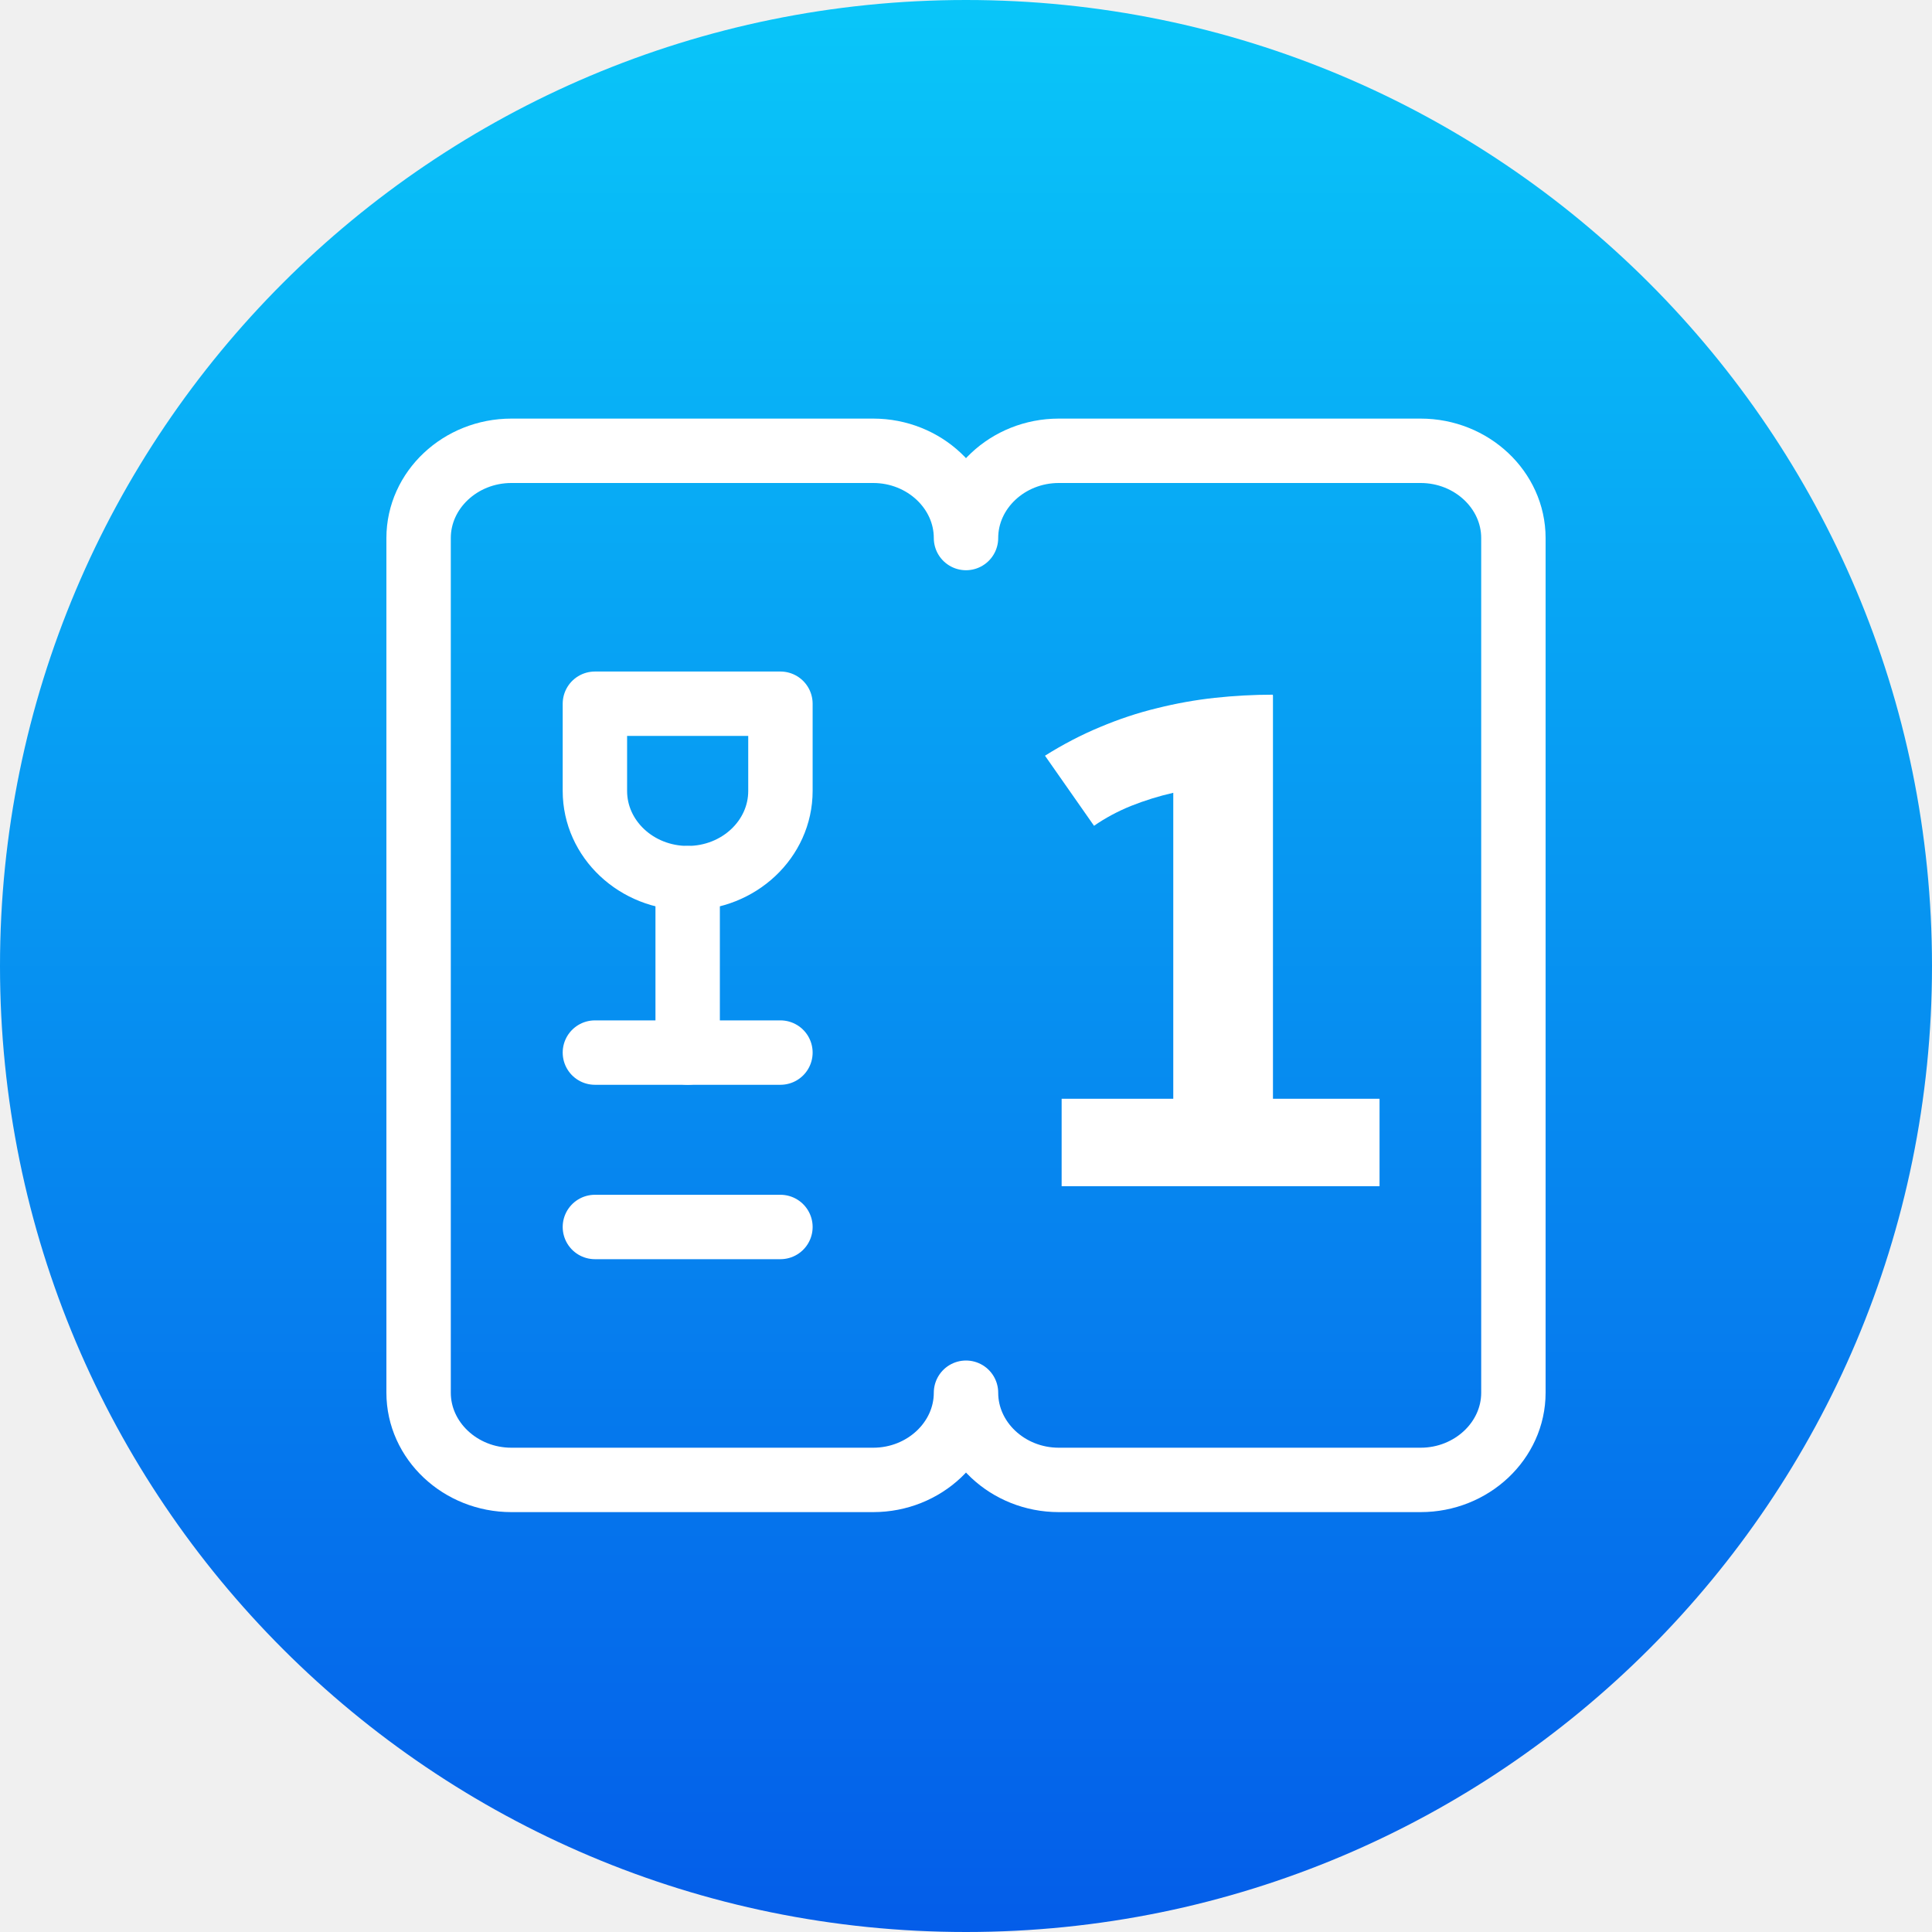
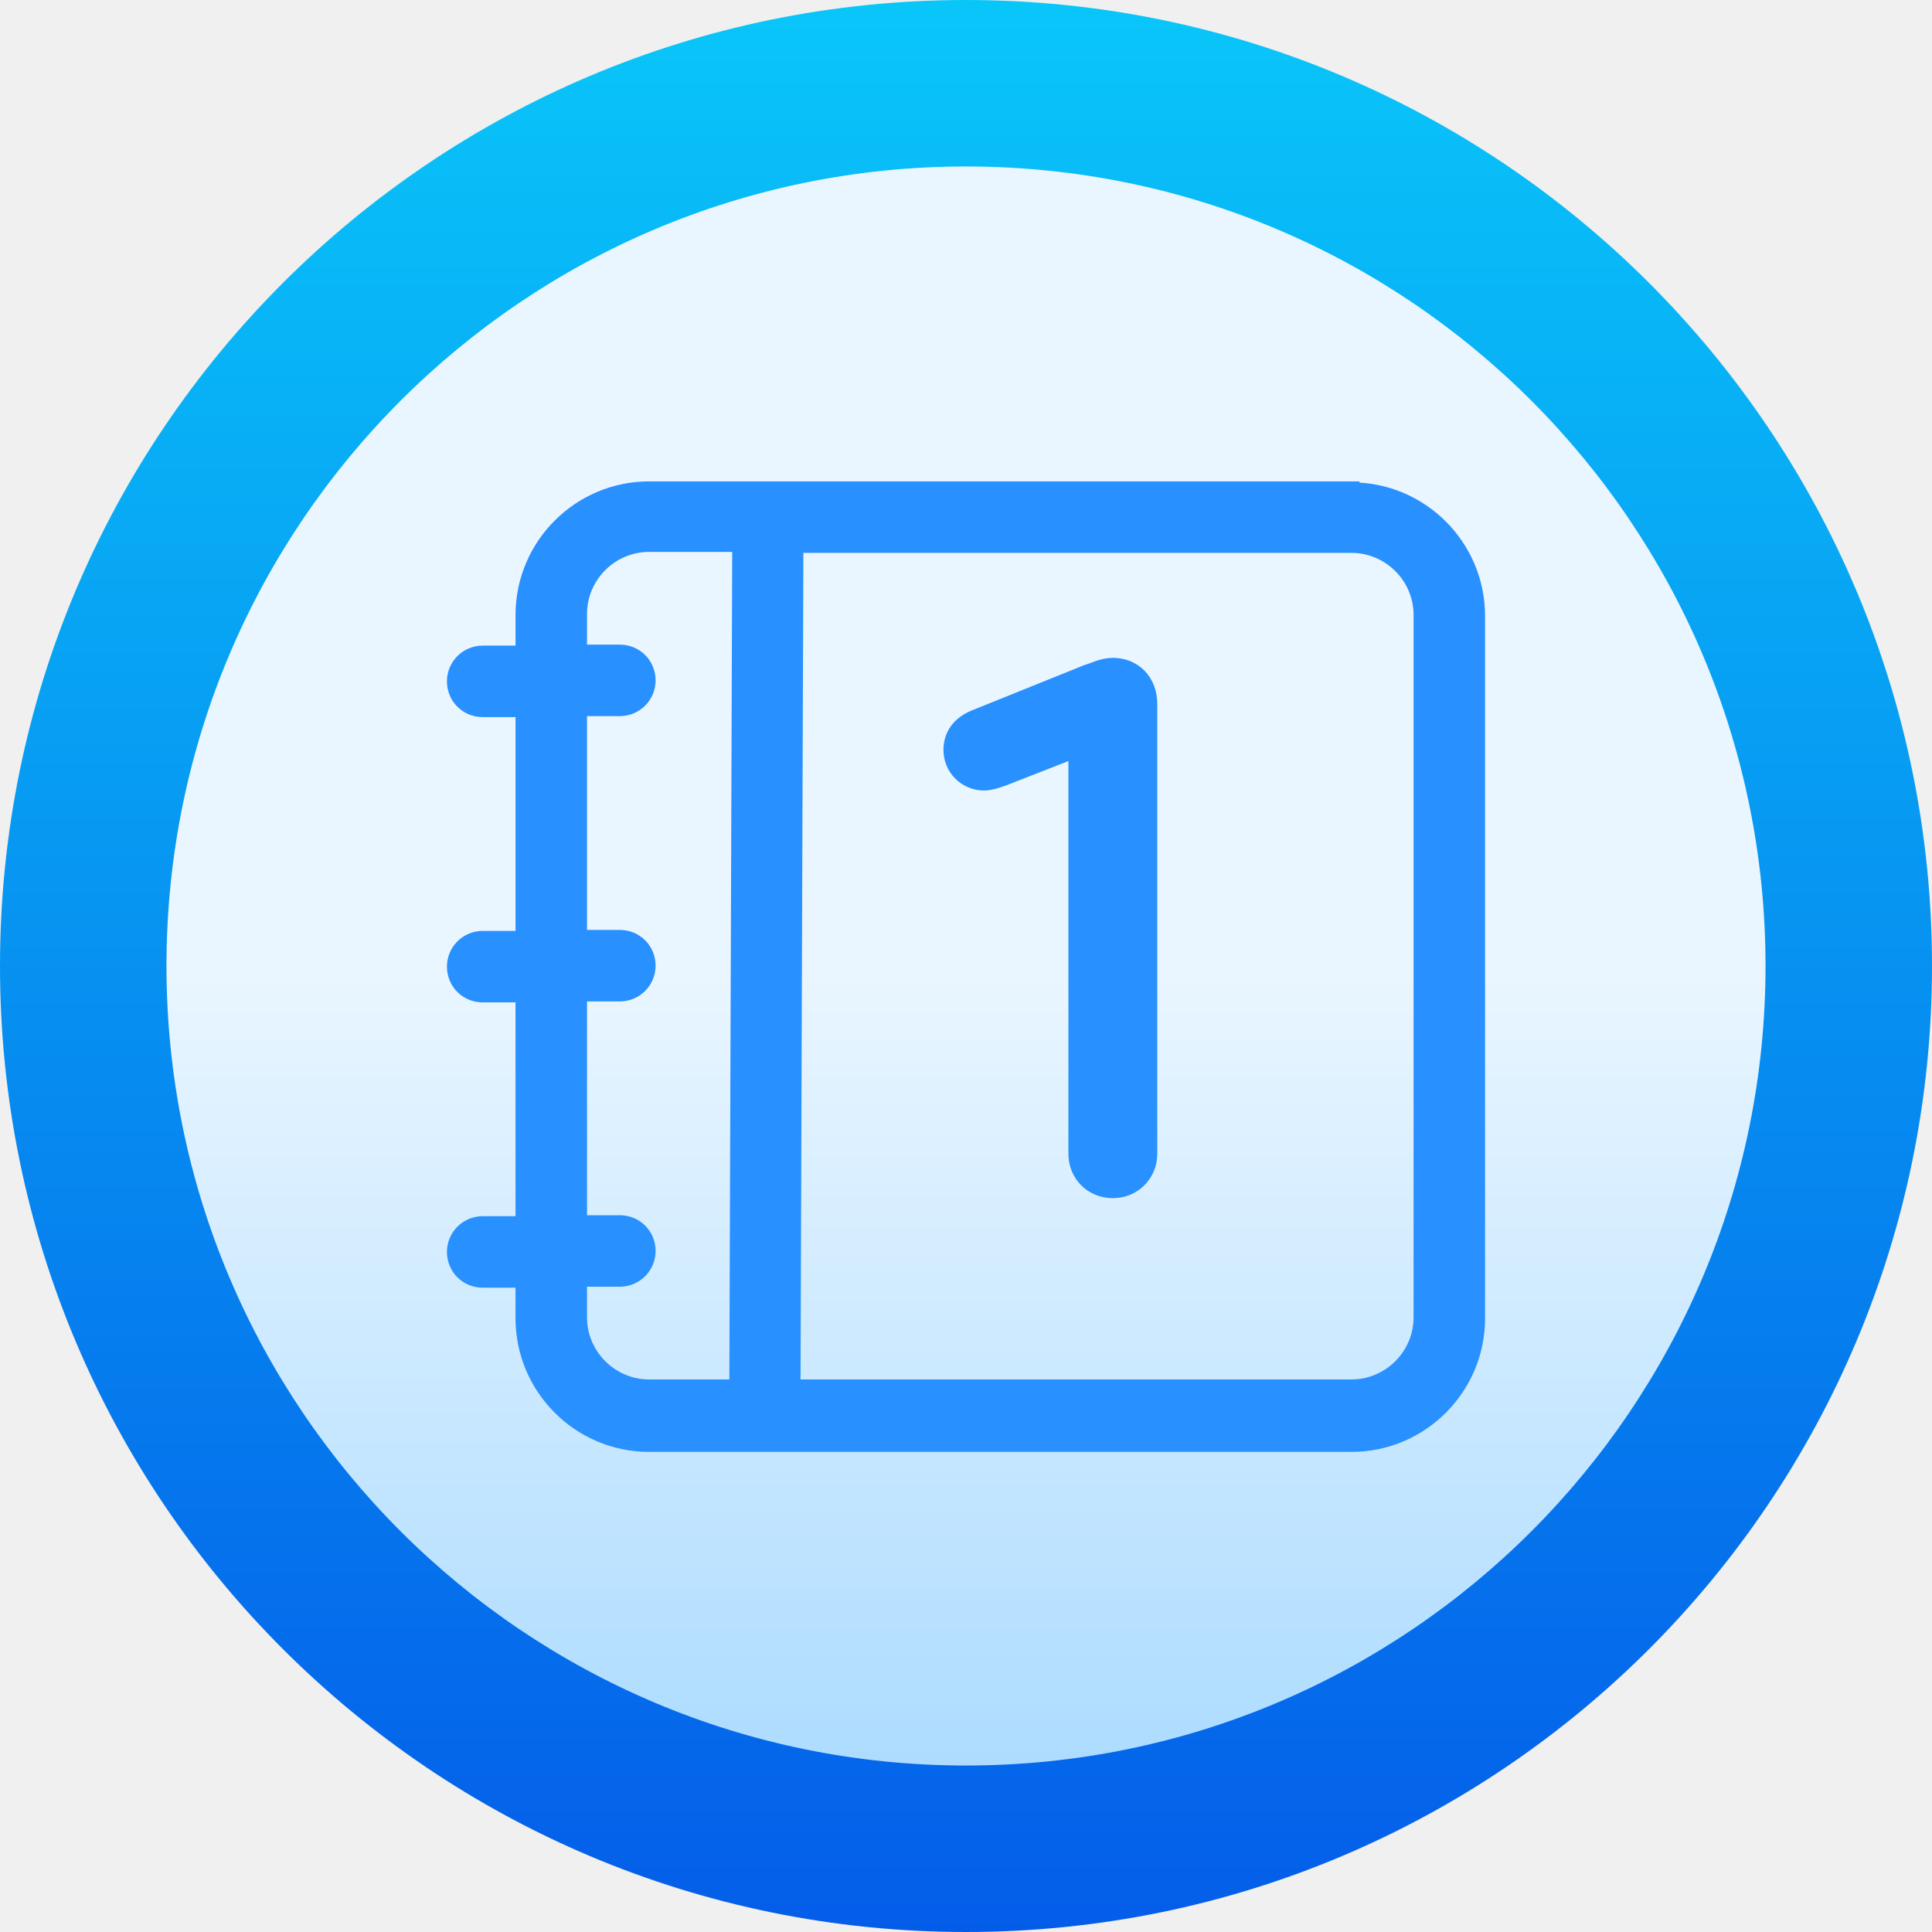
- <svg xmlns="http://www.w3.org/2000/svg" width="60" height="60" viewBox="0 0 60 60" fill="none">
-   <path d="M30 60C46.569 60 60 46.569 60 30C60 13.431 46.569 0 30 0C13.431 0 0 13.431 0 30C0 46.569 13.431 60 30 60Z" fill="url(#paint0_linear_298_159)" />
-   <path d="M21.356 27.271C19.765 27.271 18.475 26.059 18.475 24.563V21.855H24.237V24.563C24.237 26.059 22.947 27.271 21.356 27.271Z" stroke="white" stroke-width="2" stroke-miterlimit="10" stroke-linecap="round" stroke-linejoin="round" />
-   <path d="M21.356 27.271V32.688" stroke="white" stroke-width="2" stroke-miterlimit="10" stroke-linecap="round" stroke-linejoin="round" />
-   <path d="M18.475 32.689H24.237" stroke="white" stroke-width="2" stroke-miterlimit="10" stroke-linecap="round" stroke-linejoin="round" />
-   <path d="M18.475 38.105H24.237" stroke="white" stroke-width="2" stroke-miterlimit="10" stroke-linecap="round" stroke-linejoin="round" />
-   <path d="M47 16.709V43.252C47 44.741 45.703 45.96 44.119 45.96H32.881C31.297 45.96 30 44.741 30 43.252C30 44.741 28.703 45.96 27.119 45.96H15.881C14.297 45.96 13 44.741 13 43.252V16.709C13 15.219 14.297 14 15.881 14H27.119C28.703 14 30 15.219 30 16.709C30 15.219 31.297 14 32.881 14H44.119C45.703 14 47 15.219 47 16.709Z" stroke="white" stroke-width="2" stroke-miterlimit="10" stroke-linecap="round" stroke-linejoin="round" />
-   <path d="M32.97 34.123H36.437V24.621C35.981 24.725 35.542 24.862 35.119 25.031C34.702 25.201 34.321 25.406 33.976 25.646L32.453 23.469C33.013 23.117 33.582 22.821 34.162 22.58C34.748 22.333 35.337 22.137 35.929 21.994C36.528 21.844 37.127 21.737 37.726 21.672C38.331 21.607 38.934 21.574 39.533 21.574L39.523 21.594H39.533V34.123H42.843V36.838H32.97V34.123Z" fill="white" />
+ <svg xmlns="http://www.w3.org/2000/svg" id="Layer_1" data-name="Layer 1" viewBox="0 0 60 60">
  <defs>
-     <linearGradient id="paint0_linear_298_159" x1="30" y1="0" x2="30" y2="60" gradientUnits="userSpaceOnUse">
-       <stop stop-color="#09C6F9" />
-       <stop offset="1" stop-color="#045DE9" />
+     <linearGradient id="linear-gradient" x1="30" y1="142" x2="30" y2="82" gradientTransform="translate(0 142) scale(1 -1)" gradientUnits="userSpaceOnUse">
+       <stop offset="0" stop-color="#09c6f9" />
+       <stop offset="1" stop-color="#045de9" />
+     </linearGradient>
+     <linearGradient id="linear-gradient-2" x1="-1476.96" y1="72.03" x2="-1427.3" y2="72.03" gradientTransform="translate(-42.03 -1422.13) rotate(-90)" gradientUnits="userSpaceOnUse">
+       <stop offset="0" stop-color="#addcff" />
+       <stop offset=".5" stop-color="#eaf6ff" />
+       <stop offset="1" stop-color="#eaf6ff" />
    </linearGradient>
  </defs>
+   <path d="m30,60c16.57,0,30-13.43,30-30S46.57,0,30,0,0,13.43,0,30s13.43,30,30,30Z" fill="url(#linear-gradient)" />
+   <circle cx="30" cy="30" r="24.83" fill="url(#linear-gradient-2)" />
+   <path d="m33.43,35.83v-12.56l-2.28.89c-.19.07-.42.14-.59.14-.56,0-1.01-.45-1.01-1.01,0-.33.14-.75.71-.99l3.5-1.41c.19-.05.47-.21.8-.21.66,0,1.13.49,1.13,1.18v13.97c0,.63-.49,1.13-1.13,1.13s-1.13-.49-1.13-1.13Z" fill="#2890ff" stroke="#2890ff" stroke-miterlimit="10" stroke-width=".5" />
+   <path d="m41.97,15.2h-21.81c-2.15,0-3.9,1.75-3.9,3.9v1.2h-1.27c-.47,0-.86.38-.86.86s.38.86.86.86h1.27v7.14h-1.27c-.47,0-.86.38-.86.86s.38.86.86.86h1.27v7.14h-1.27c-.47,0-.86.38-.86.86s.38.86.86.86h1.27v1.2c0,2.15,1.75,3.9,3.9,3.9h21.81c2.15,0,3.9-1.75,3.9-3.9v-21.81c0-2.15-1.75-3.9-3.9-3.9Zm-19.07,27.89h-2.74c-1.2,0-2.18-.98-2.18-2.18v-1.2h1.27c.47,0,.86-.38.86-.86s-.38-.86-.86-.86h-1.27v-7.14h1.27c.47,0,.86-.38.86-.86s-.38-.86-.86-.86h-1.27v-7.14h1.27c.47,0,.86-.38.86-.86s-.38-.86-.86-.86h-1.27v-1.2c0-1.2.98-2.18,2.18-2.18h2.83l-.09,26.17Zm21.25-2.18c0,1.2-.98,2.18-2.18,2.18h-17.36l.09-26.17h17.27c1.2,0,2.18.98,2.18,2.18v21.81Z" fill="#2890ff" stroke="#2890ff" stroke-miterlimit="10" stroke-width=".5" />
</svg>
